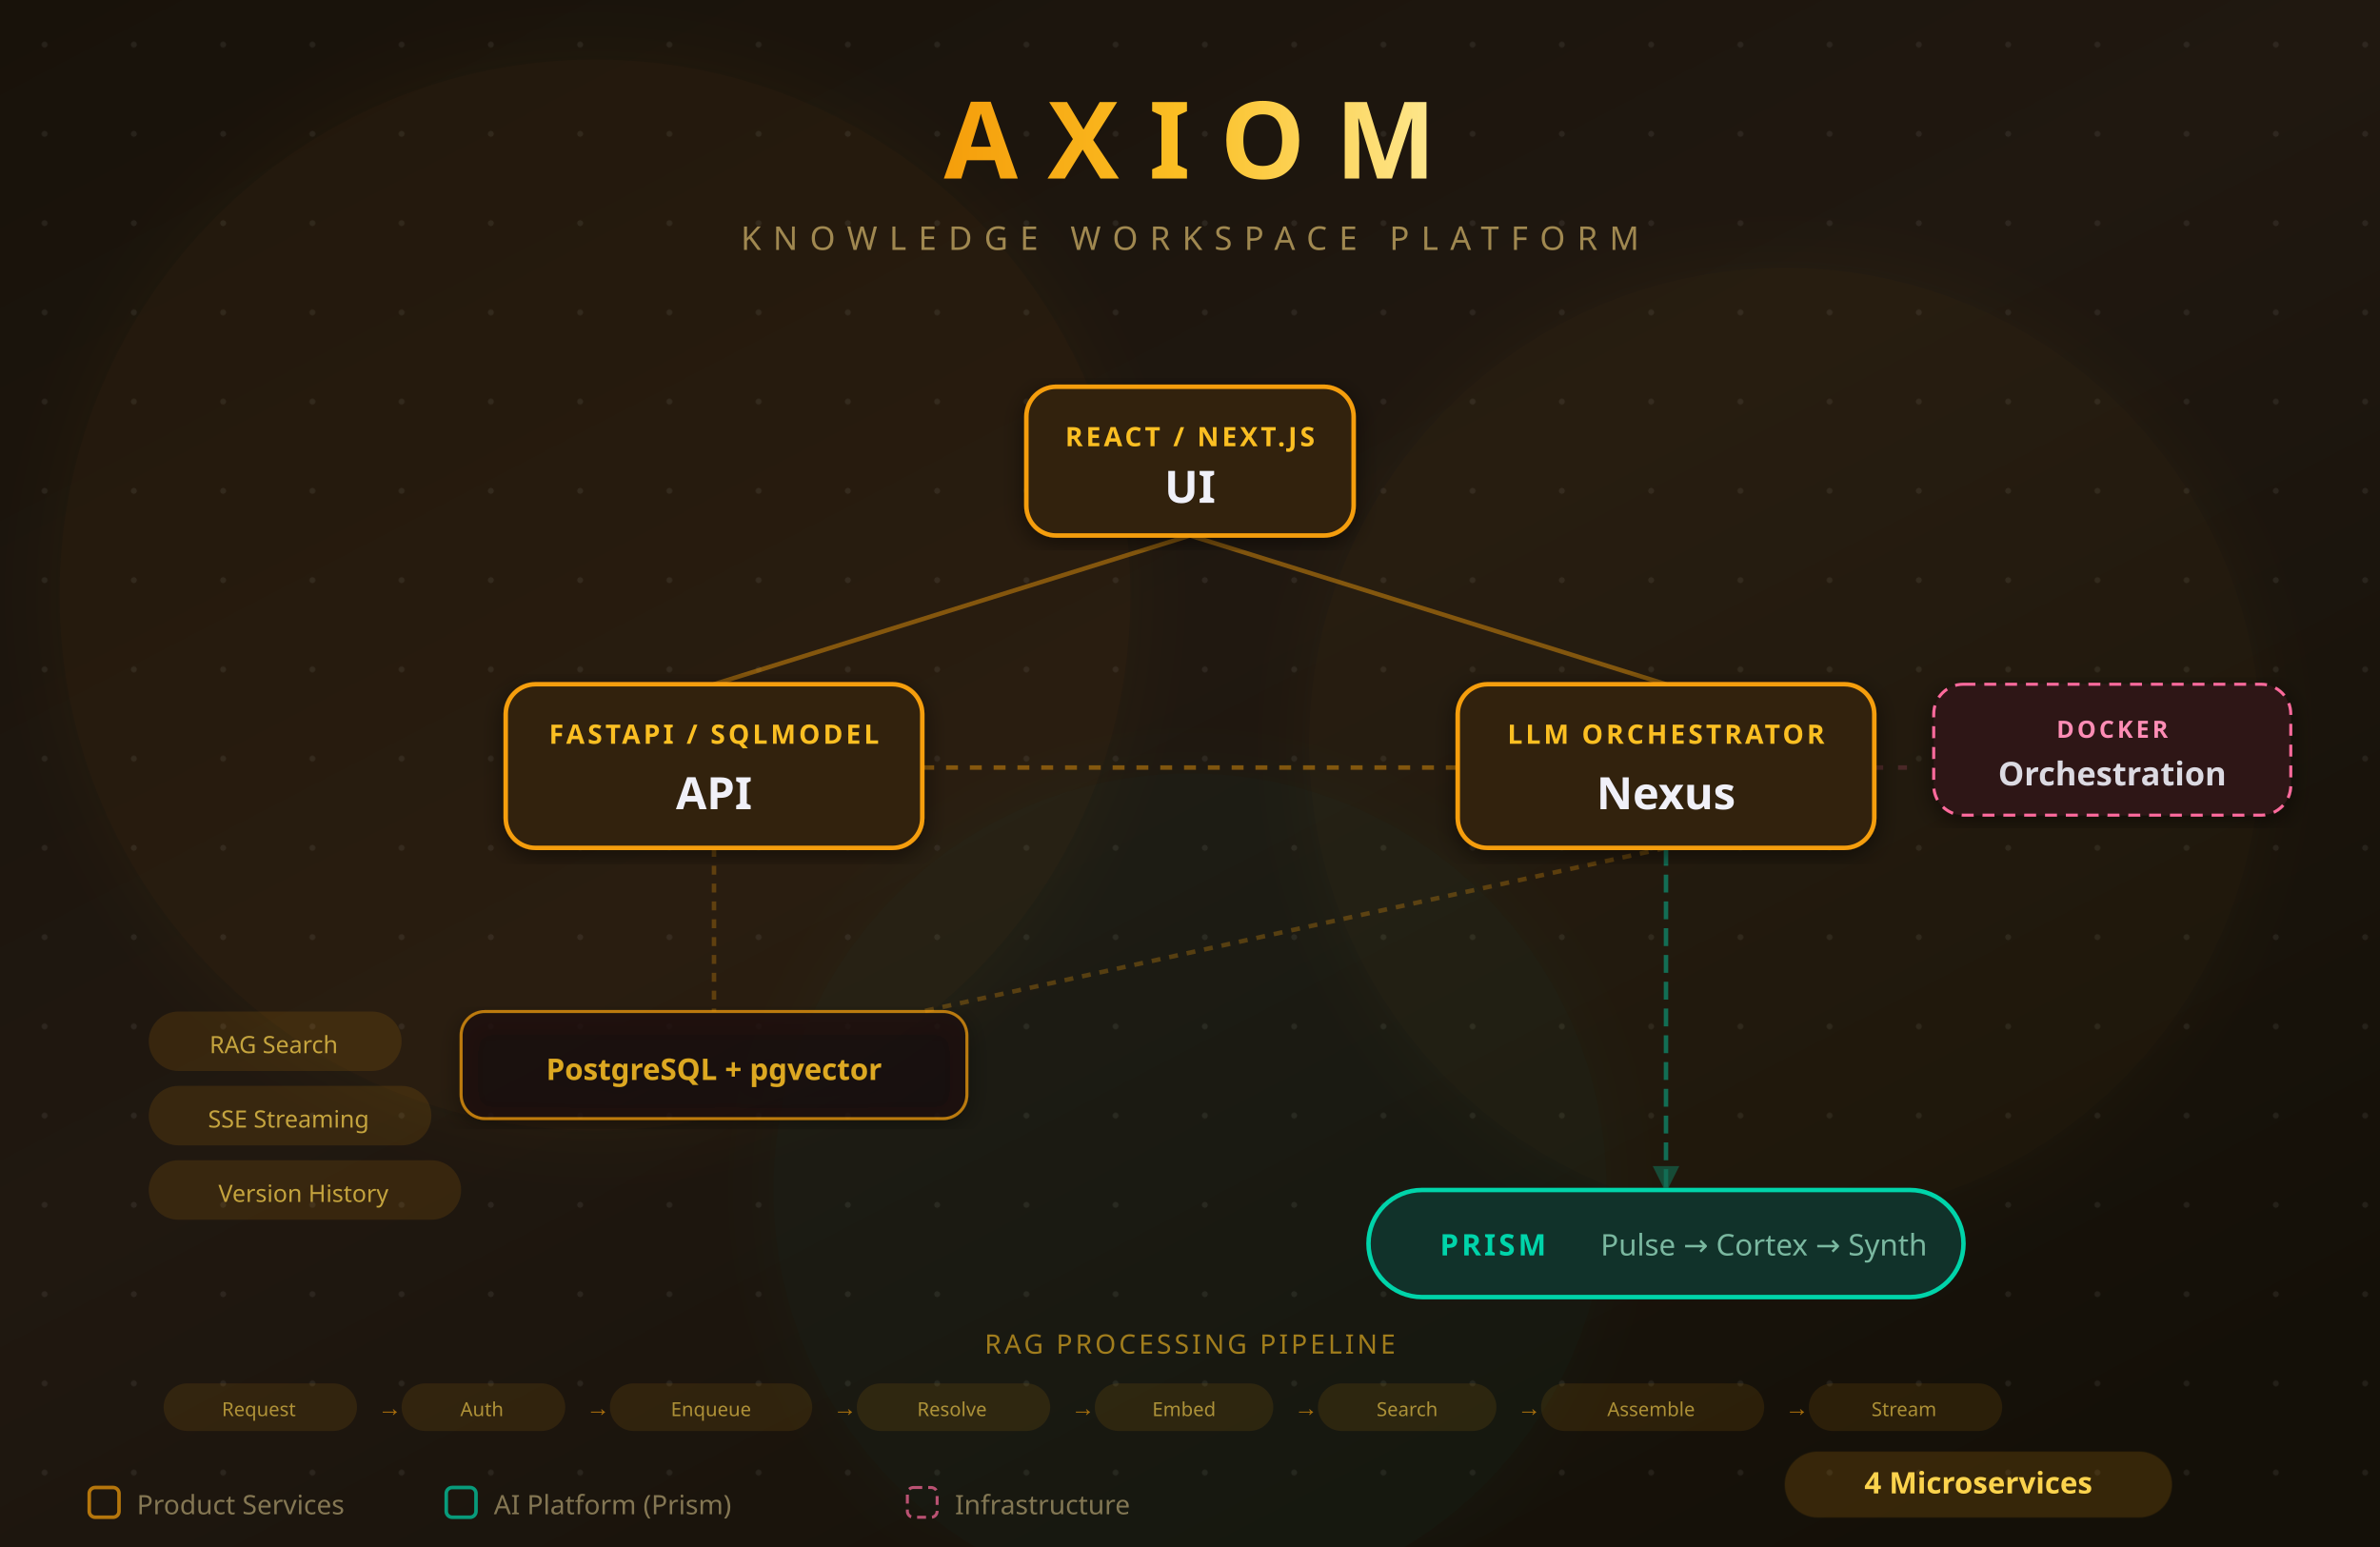
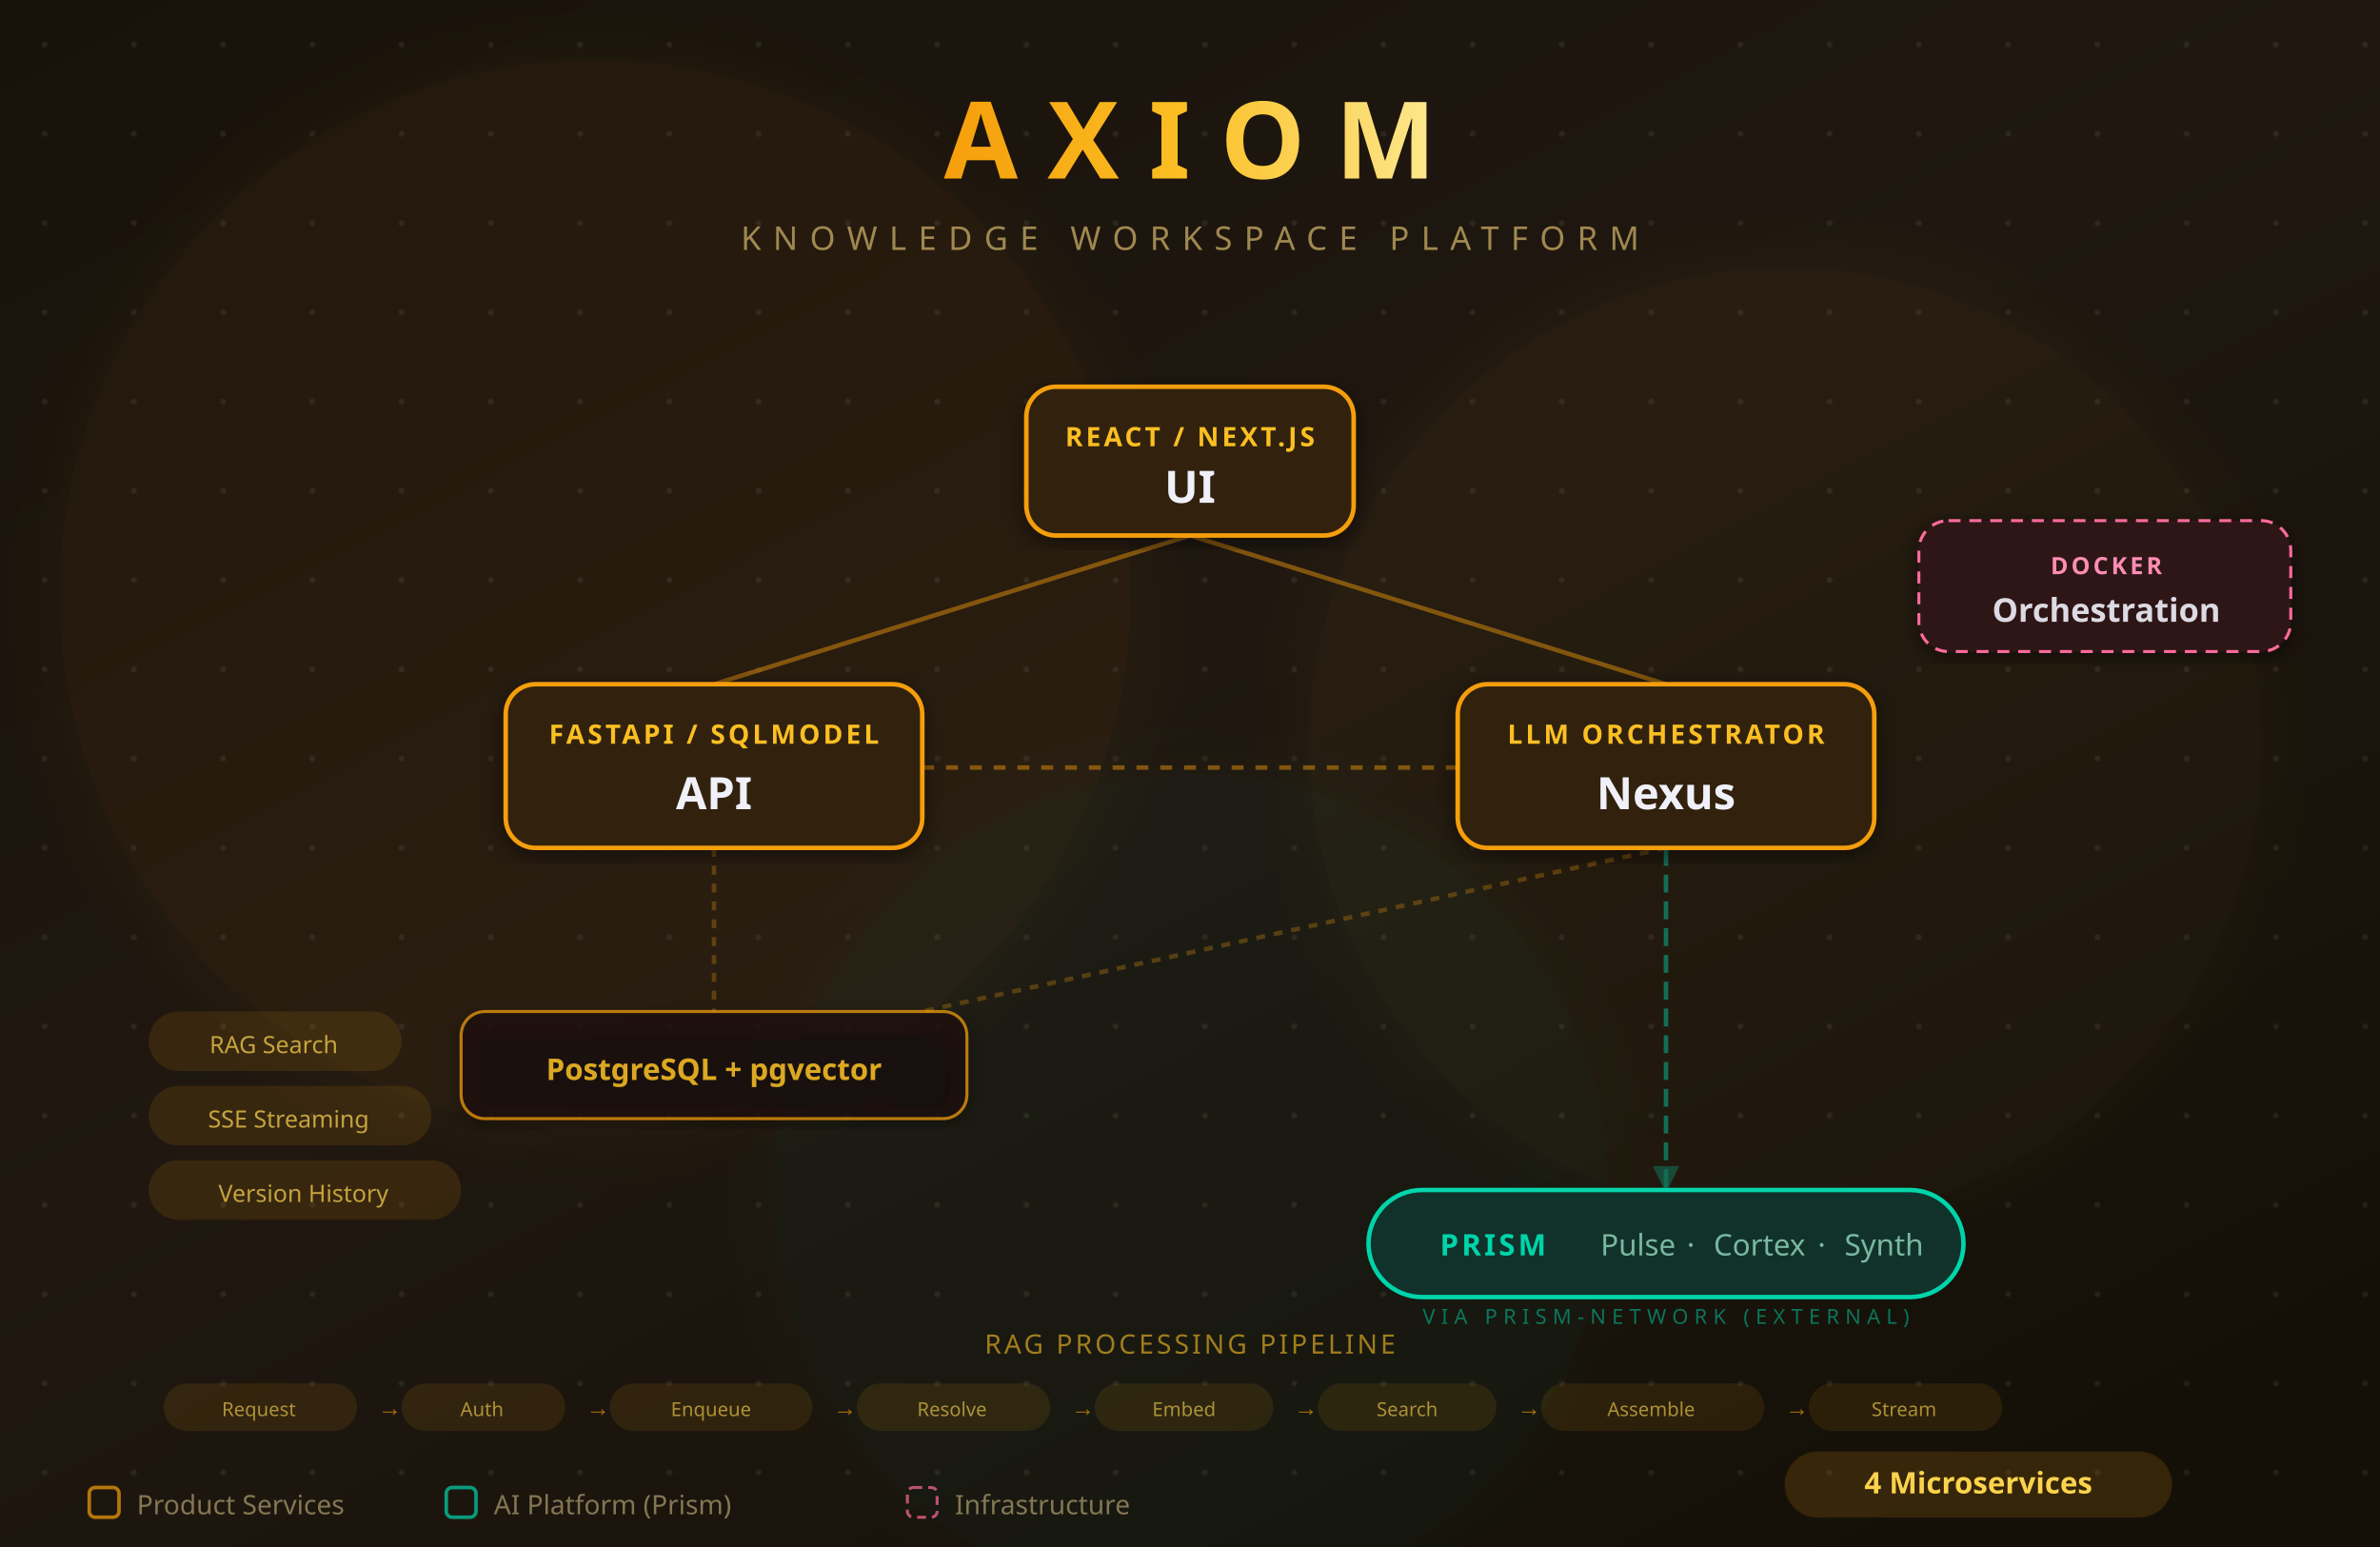
<svg xmlns="http://www.w3.org/2000/svg" viewBox="0 0 800 520">
  <defs>
    <linearGradient id="bg" x1="0" y1="0" x2="0.8" y2="1">
      <stop offset="0%" stop-color="#18120a" />
      <stop offset="50%" stop-color="#201810" />
      <stop offset="100%" stop-color="#141008" />
    </linearGradient>
    <linearGradient id="titleGrad" x1="0" y1="0" x2="1" y2="0">
      <stop offset="0%" stop-color="#f59e0b" />
      <stop offset="50%" stop-color="#fbbf24" />
      <stop offset="100%" stop-color="#fde68a" />
    </linearGradient>
    <filter id="glowSoft">
      <feGaussianBlur stdDeviation="12" result="blur" />
      <feMerge>
        <feMergeNode in="blur" />
        <feMergeNode in="SourceGraphic" />
      </feMerge>
    </filter>
    <filter id="nodeShadow">
      <feDropShadow dx="0" dy="2" stdDeviation="4" flood-color="#000" flood-opacity="0.5" />
    </filter>
    <marker id="arrowAmber" viewBox="0 0 10 10" refX="9" refY="5" markerWidth="6" markerHeight="6" orient="auto-start-reverse">
      <path d="M 0 0 L 10 5 L 0 10 z" fill="#f59e0b" opacity="0.6" />
    </marker>
    <marker id="arrowTeal" viewBox="0 0 10 10" refX="9" refY="5" markerWidth="6" markerHeight="6" orient="auto-start-reverse">
      <path d="M 0 0 L 10 5 L 0 10 z" fill="#00d4aa" opacity="0.6" />
    </marker>
  </defs>
  <rect width="800" height="520" fill="url(#bg)" />
  <g opacity="0.07">
    <pattern id="dots" x="0" y="0" width="30" height="30" patternUnits="userSpaceOnUse">
      <circle cx="15" cy="15" r="1" fill="#ffffff" />
    </pattern>
    <rect width="800" height="520" fill="url(#dots)" />
  </g>
  <circle cx="200" cy="200" r="180" fill="#f59e0b" opacity="0.04" filter="url(#glowSoft)" />
  <circle cx="600" cy="250" r="160" fill="#fbbf24" opacity="0.035" filter="url(#glowSoft)" />
  <circle cx="400" cy="400" r="140" fill="#00d4aa" opacity="0.03" filter="url(#glowSoft)" />
  <text x="400" y="60" text-anchor="middle" font-size="36" font-weight="800" fill="url(#titleGrad)" font-family="'Segoe UI', system-ui, -apple-system, sans-serif" letter-spacing="10">AXIOM</text>
  <text x="400" y="84" text-anchor="middle" font-size="11" fill="#a08850" font-family="'Segoe UI', system-ui, sans-serif" letter-spacing="4" font-weight="400">KNOWLEDGE WORKSPACE PLATFORM</text>
  <g stroke-width="1.5" fill="none" opacity="0.45">
    <line x1="400" y1="180" x2="240" y2="230" stroke="#f59e0b" />
    <line x1="400" y1="180" x2="560" y2="230" stroke="#f59e0b" />
    <line x1="310" y1="258" x2="490" y2="258" stroke="#f59e0b" stroke-dasharray="4 4" />
    <line x1="240" y1="285" x2="240" y2="340" stroke="#f59e0b" stroke-dasharray="3 3" opacity="0.6" />
    <line x1="560" y1="285" x2="310" y2="340" stroke="#f59e0b" stroke-dasharray="3 3" opacity="0.6" />
    <line x1="560" y1="285" x2="560" y2="400" stroke="#00d4aa" stroke-dasharray="6 3" marker-end="url(#arrowTeal)" />
-     <line x1="630" y1="258" x2="645" y2="258" stroke="#ff6b9d" opacity="0.4" stroke-dasharray="3 5" />
  </g>
  <g filter="url(#nodeShadow)">
    <rect x="345" y="130" width="110" height="50" rx="10" fill="#201810" stroke="#f59e0b" stroke-width="1.5" />
    <rect x="345" y="130" width="110" height="50" rx="10" fill="#f59e0b" opacity="0.08" />
    <text x="400" y="150" text-anchor="middle" font-size="9" fill="#fbbf24" font-family="'Segoe UI', system-ui, sans-serif" font-weight="600" letter-spacing="1">REACT / NEXT.JS</text>
    <text x="400" y="169" text-anchor="middle" font-size="15" fill="#f0f0f8" font-family="'Segoe UI', system-ui, sans-serif" font-weight="700">UI</text>
  </g>
  <g filter="url(#nodeShadow)">
    <rect x="170" y="230" width="140" height="55" rx="10" fill="#201810" stroke="#f59e0b" stroke-width="1.5" />
    <rect x="170" y="230" width="140" height="55" rx="10" fill="#f59e0b" opacity="0.08" />
    <text x="240" y="250" text-anchor="middle" font-size="9" fill="#fbbf24" font-family="'Segoe UI', system-ui, sans-serif" font-weight="600" letter-spacing="1">FASTAPI / SQLMODEL</text>
    <text x="240" y="272" text-anchor="middle" font-size="15" fill="#f0f0f8" font-family="'Segoe UI', system-ui, sans-serif" font-weight="700">API</text>
  </g>
  <g filter="url(#nodeShadow)">
    <rect x="490" y="230" width="140" height="55" rx="10" fill="#201810" stroke="#f59e0b" stroke-width="1.5" />
    <rect x="490" y="230" width="140" height="55" rx="10" fill="#f59e0b" opacity="0.08" />
    <text x="560" y="250" text-anchor="middle" font-size="9" fill="#fbbf24" font-family="'Segoe UI', system-ui, sans-serif" font-weight="600" letter-spacing="1">LLM ORCHESTRATOR</text>
    <text x="560" y="272" text-anchor="middle" font-size="15" fill="#f0f0f8" font-family="'Segoe UI', system-ui, sans-serif" font-weight="700">Nexus</text>
  </g>
  <g filter="url(#nodeShadow)">
-     <rect x="650" y="230" width="120" height="44" rx="10" fill="#201210" stroke="#ff6b9d" stroke-width="1" stroke-dasharray="4 3" />
-     <rect x="650" y="230" width="120" height="44" rx="10" fill="#ff6b9d" opacity="0.06" />
-     <text x="710" y="248" text-anchor="middle" font-size="8" fill="#ff8db5" font-family="'Segoe UI', system-ui, sans-serif" font-weight="600" letter-spacing="1">DOCKER</text>
-     <text x="710" y="264" text-anchor="middle" font-size="11" fill="#f0f0f8" font-family="'Segoe UI', system-ui, sans-serif" font-weight="600" opacity="0.9">Orchestration</text>
+     <rect x="645" y="175" width="125" height="44" rx="10" fill="#201210" stroke="#ff6b9d" stroke-width="1" stroke-dasharray="4 3" />
+     <rect x="645" y="175" width="125" height="44" rx="10" fill="#ff6b9d" opacity="0.06" />
+     <text x="708" y="193" text-anchor="middle" font-size="8" fill="#ff8db5" font-family="'Segoe UI', system-ui, sans-serif" font-weight="600" letter-spacing="1">DOCKER</text>
+     <text x="708" y="209" text-anchor="middle" font-size="11" fill="#f0f0f8" font-family="'Segoe UI', system-ui, sans-serif" font-weight="600" opacity="0.9">Orchestration</text>
  </g>
  <g filter="url(#nodeShadow)">
    <rect x="155" y="340" width="170" height="36" rx="8" fill="#201810" stroke="#f59e0b" stroke-width="1" opacity="0.7" />
    <text x="240" y="363" text-anchor="middle" font-size="10" fill="#fbbf24" font-family="'Segoe UI', system-ui, sans-serif" font-weight="600" opacity="0.85">PostgreSQL + pgvector</text>
  </g>
  <g transform="translate(460, 400)">
    <rect x="0" y="0" width="200" height="36" rx="18" fill="#122420" stroke="#00d4aa" stroke-width="1.5" />
    <rect x="0" y="0" width="200" height="36" rx="18" fill="#00d4aa" opacity="0.08" />
    <text x="24" y="22" font-size="10" fill="#00d4aa" font-family="'Segoe UI', system-ui, sans-serif" font-weight="700" letter-spacing="1">PRISM</text>
-     <text x="78" y="22" font-size="10" fill="#7ab8a0" font-family="'Segoe UI', system-ui, sans-serif" font-weight="400">Pulse → Cortex → Synth</text>
+     <text y="22" font-size="10" fill="#7ab8a0" font-family="'Segoe UI', system-ui, sans-serif" font-weight="400">
+       <tspan x="78">Pulse</tspan>
+       <tspan x="107">·</tspan>
+       <tspan x="116">Cortex</tspan>
+       <tspan x="151">·</tspan>
+       <tspan x="160">Synth</tspan>
+     </text>
  </g>
+   <text x="560" y="445" text-anchor="middle" font-size="7" fill="#00d4aa" font-family="'Segoe UI', system-ui, sans-serif" opacity="0.5" letter-spacing="2">VIA PRISM-NETWORK (EXTERNAL)</text>
  <text x="400" y="455" text-anchor="middle" font-size="9" fill="#fbbf24" font-family="'Segoe UI', system-ui, sans-serif" opacity="0.6" letter-spacing="1">RAG PROCESSING PIPELINE</text>
  <g transform="translate(55, 465)" opacity="0.65">
    <rect x="0" y="0" width="65" height="16" rx="8" fill="#f59e0b" opacity="0.15" />
    <text x="32" y="11" text-anchor="middle" font-size="6.5" fill="#fcd34d" font-family="'Segoe UI', system-ui, sans-serif">Request</text>
    <text x="72" y="11" fill="#f59e0b" font-size="8">→</text>
    <rect x="80" y="0" width="55" height="16" rx="8" fill="#f59e0b" opacity="0.15" />
    <text x="107" y="11" text-anchor="middle" font-size="6.5" fill="#fcd34d" font-family="'Segoe UI', system-ui, sans-serif">Auth</text>
    <text x="142" y="11" fill="#f59e0b" font-size="8">→</text>
    <rect x="150" y="0" width="68" height="16" rx="8" fill="#f59e0b" opacity="0.15" />
    <text x="184" y="11" text-anchor="middle" font-size="6.5" fill="#fcd34d" font-family="'Segoe UI', system-ui, sans-serif">Enqueue</text>
    <text x="225" y="11" fill="#f59e0b" font-size="8">→</text>
    <rect x="233" y="0" width="65" height="16" rx="8" fill="#f59e0b" opacity="0.15" />
    <text x="265" y="11" text-anchor="middle" font-size="6.5" fill="#fcd34d" font-family="'Segoe UI', system-ui, sans-serif">Resolve</text>
    <text x="305" y="11" fill="#f59e0b" font-size="8">→</text>
    <rect x="313" y="0" width="60" height="16" rx="8" fill="#f59e0b" opacity="0.15" />
    <text x="343" y="11" text-anchor="middle" font-size="6.5" fill="#fcd34d" font-family="'Segoe UI', system-ui, sans-serif">Embed</text>
    <text x="380" y="11" fill="#f59e0b" font-size="8">→</text>
    <rect x="388" y="0" width="60" height="16" rx="8" fill="#f59e0b" opacity="0.15" />
    <text x="418" y="11" text-anchor="middle" font-size="6.5" fill="#fcd34d" font-family="'Segoe UI', system-ui, sans-serif">Search</text>
    <text x="455" y="11" fill="#f59e0b" font-size="8">→</text>
    <rect x="463" y="0" width="75" height="16" rx="8" fill="#f59e0b" opacity="0.15" />
    <text x="500" y="11" text-anchor="middle" font-size="6.5" fill="#fcd34d" font-family="'Segoe UI', system-ui, sans-serif">Assemble</text>
    <text x="545" y="11" fill="#f59e0b" font-size="8">→</text>
    <rect x="553" y="0" width="65" height="16" rx="8" fill="#f59e0b" opacity="0.15" />
    <text x="585" y="11" text-anchor="middle" font-size="6.5" fill="#fcd34d" font-family="'Segoe UI', system-ui, sans-serif">Stream</text>
  </g>
  <g transform="translate(30, 500)" opacity="0.7">
    <rect x="0" y="0" width="10" height="10" rx="2" stroke="#f59e0b" stroke-width="1.2" fill="none" />
    <text x="16" y="9" font-size="9" fill="#b0a070" font-family="'Segoe UI', system-ui, sans-serif">Product Services</text>
    <rect x="120" y="0" width="10" height="10" rx="2" stroke="#00d4aa" stroke-width="1.2" fill="none" />
    <text x="136" y="9" font-size="9" fill="#b0a070" font-family="'Segoe UI', system-ui, sans-serif">AI Platform (Prism)</text>
    <rect x="275" y="0" width="10" height="10" rx="2" stroke="#ff6b9d" stroke-width="1" fill="none" stroke-dasharray="3 2" />
    <text x="291" y="9" font-size="9" fill="#b0a070" font-family="'Segoe UI', system-ui, sans-serif">Infrastructure</text>
  </g>
  <g transform="translate(600, 500)">
    <rect x="0" y="-12" width="130" height="22" rx="11" fill="#f59e0b" opacity="0.15" stroke="#f59e0b" stroke-width="0.5" stroke-opacity="0.4" />
    <text x="65" y="2" text-anchor="middle" font-size="10" fill="#fcd34d" font-family="'Segoe UI', system-ui, sans-serif" font-weight="600">4 Microservices</text>
  </g>
  <g transform="translate(50, 340)" opacity="0.75">
    <rect x="0" y="0" width="85" height="20" rx="10" fill="#f59e0b" opacity="0.15" />
    <text x="42" y="14" text-anchor="middle" font-size="8" fill="#fcd34d" font-family="'Segoe UI', system-ui, sans-serif" font-weight="500">RAG Search</text>
  </g>
  <g transform="translate(50, 365)" opacity="0.75">
    <rect x="0" y="0" width="95" height="20" rx="10" fill="#f59e0b" opacity="0.15" />
    <text x="47" y="14" text-anchor="middle" font-size="8" fill="#fcd34d" font-family="'Segoe UI', system-ui, sans-serif" font-weight="500">SSE Streaming</text>
  </g>
  <g transform="translate(50, 390)" opacity="0.75">
    <rect x="0" y="0" width="105" height="20" rx="10" fill="#f59e0b" opacity="0.15" />
    <text x="52" y="14" text-anchor="middle" font-size="8" fill="#fcd34d" font-family="'Segoe UI', system-ui, sans-serif" font-weight="500">Version History</text>
  </g>
</svg>
